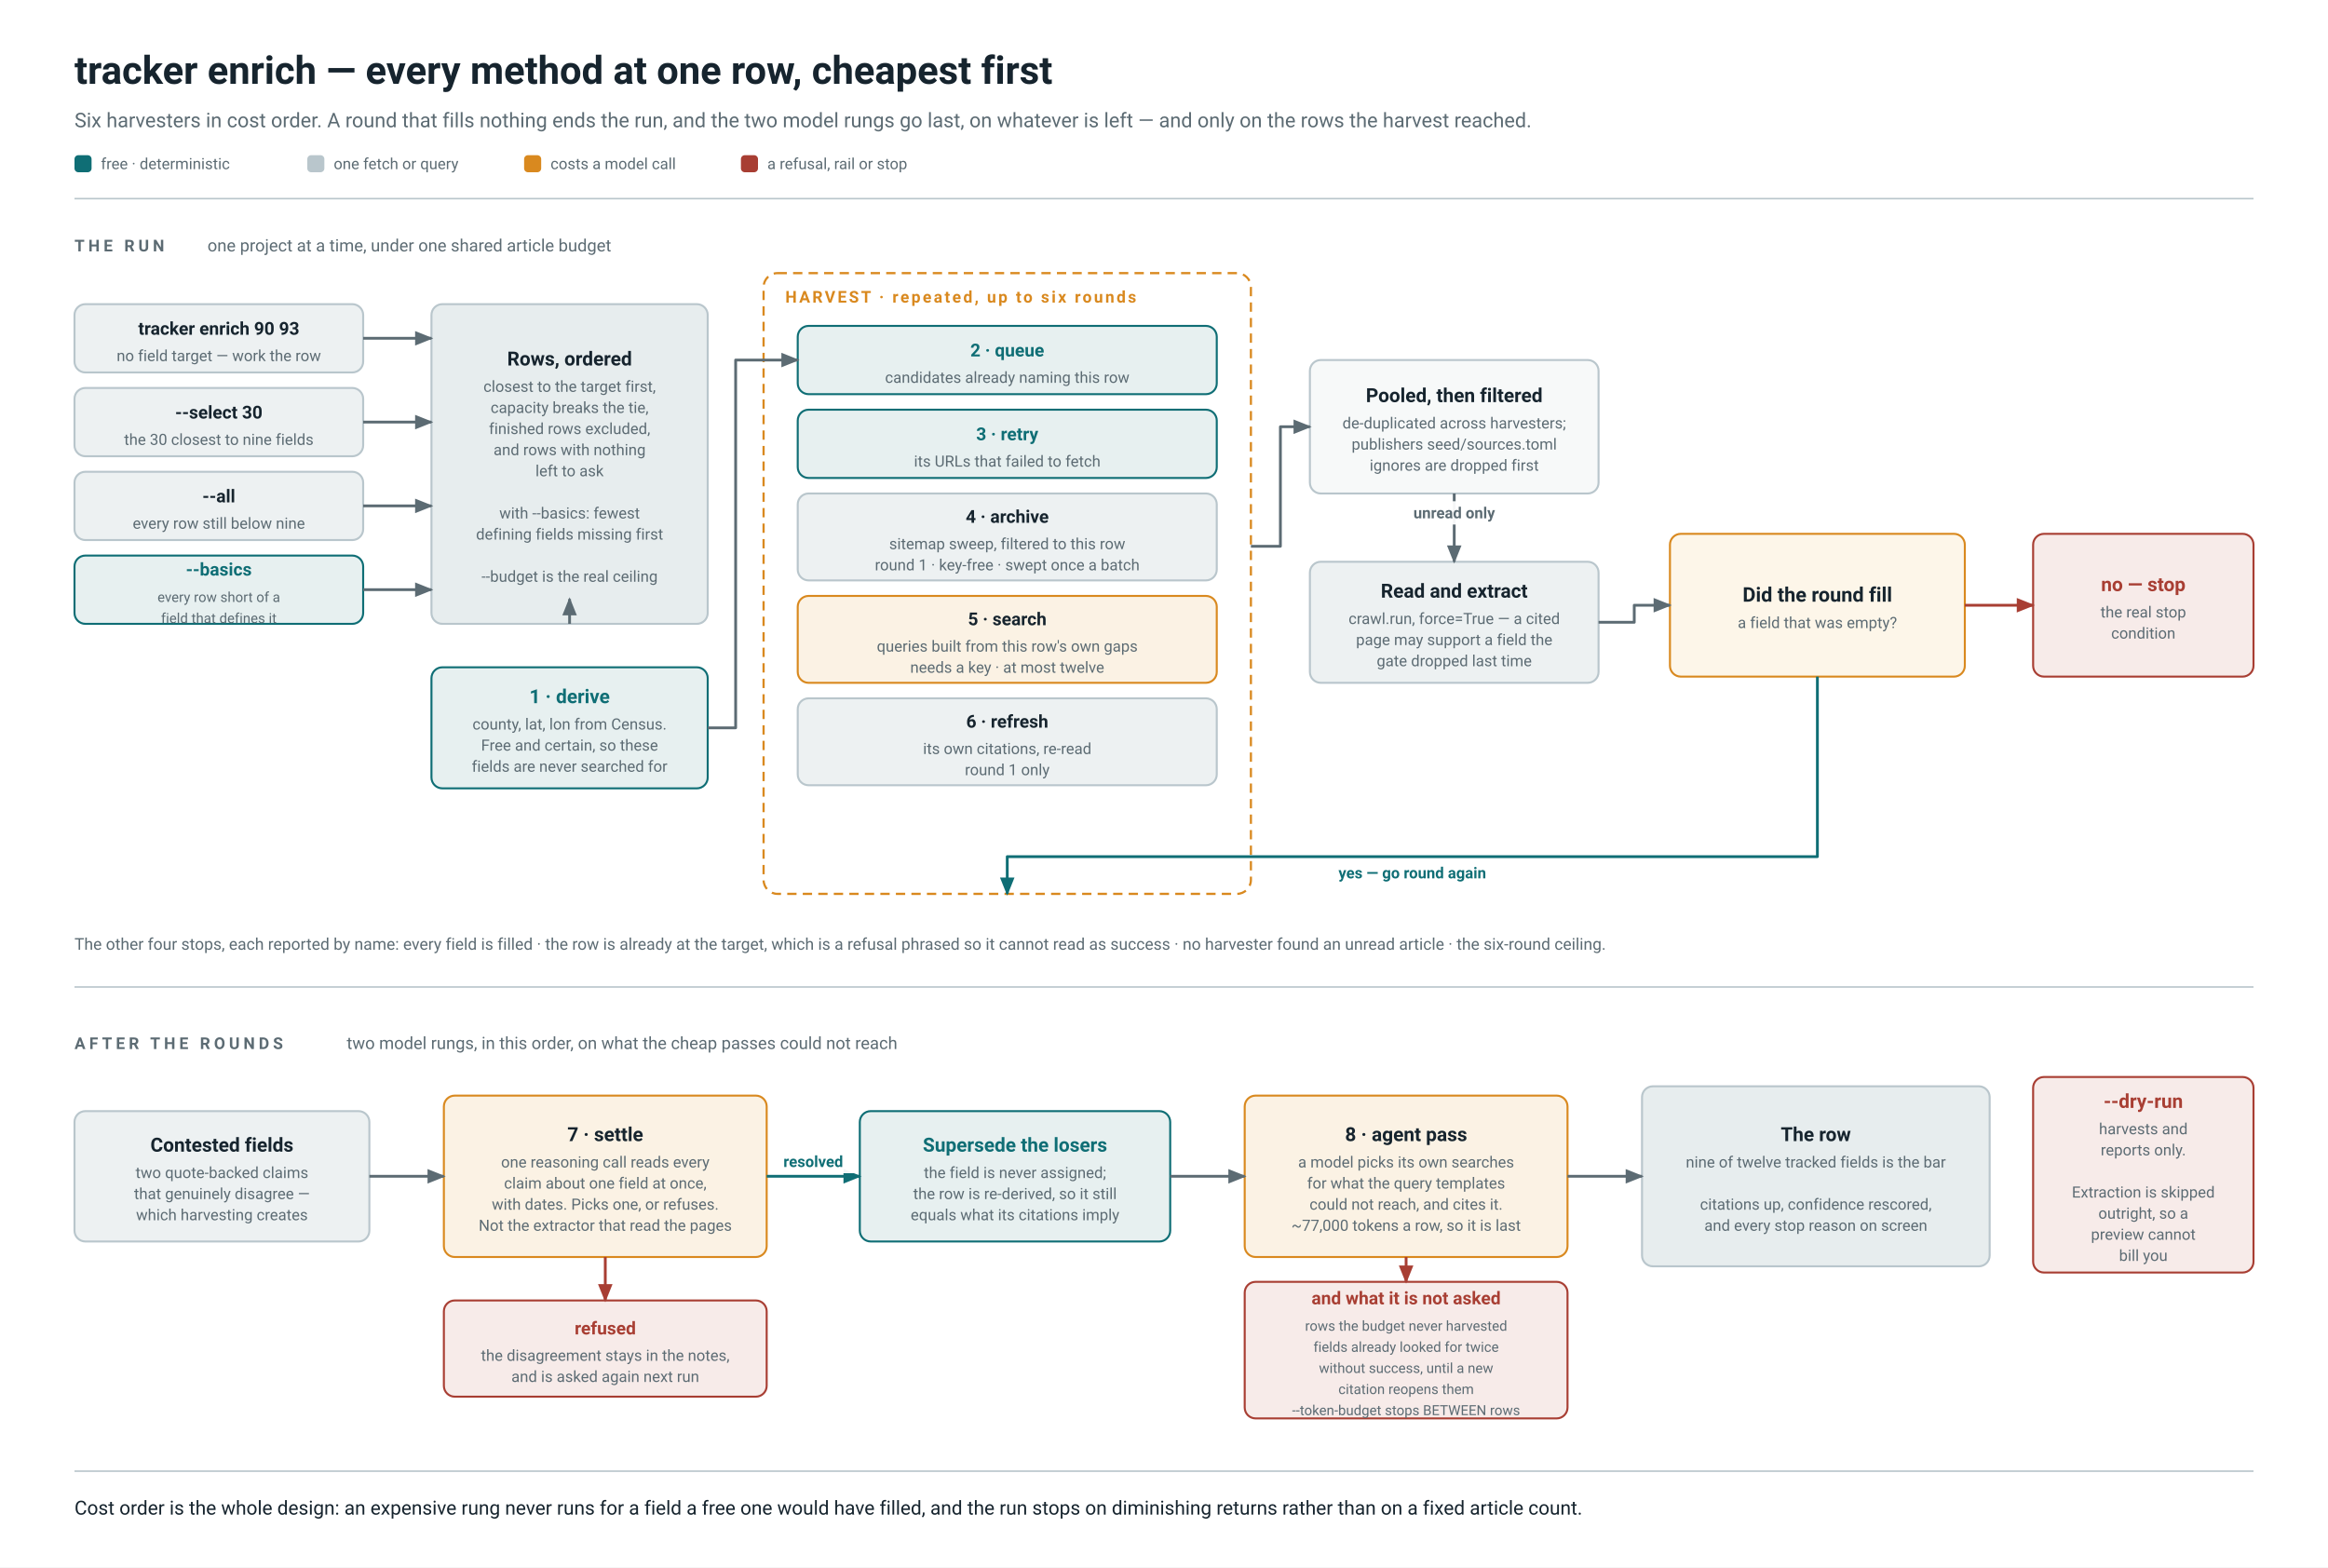
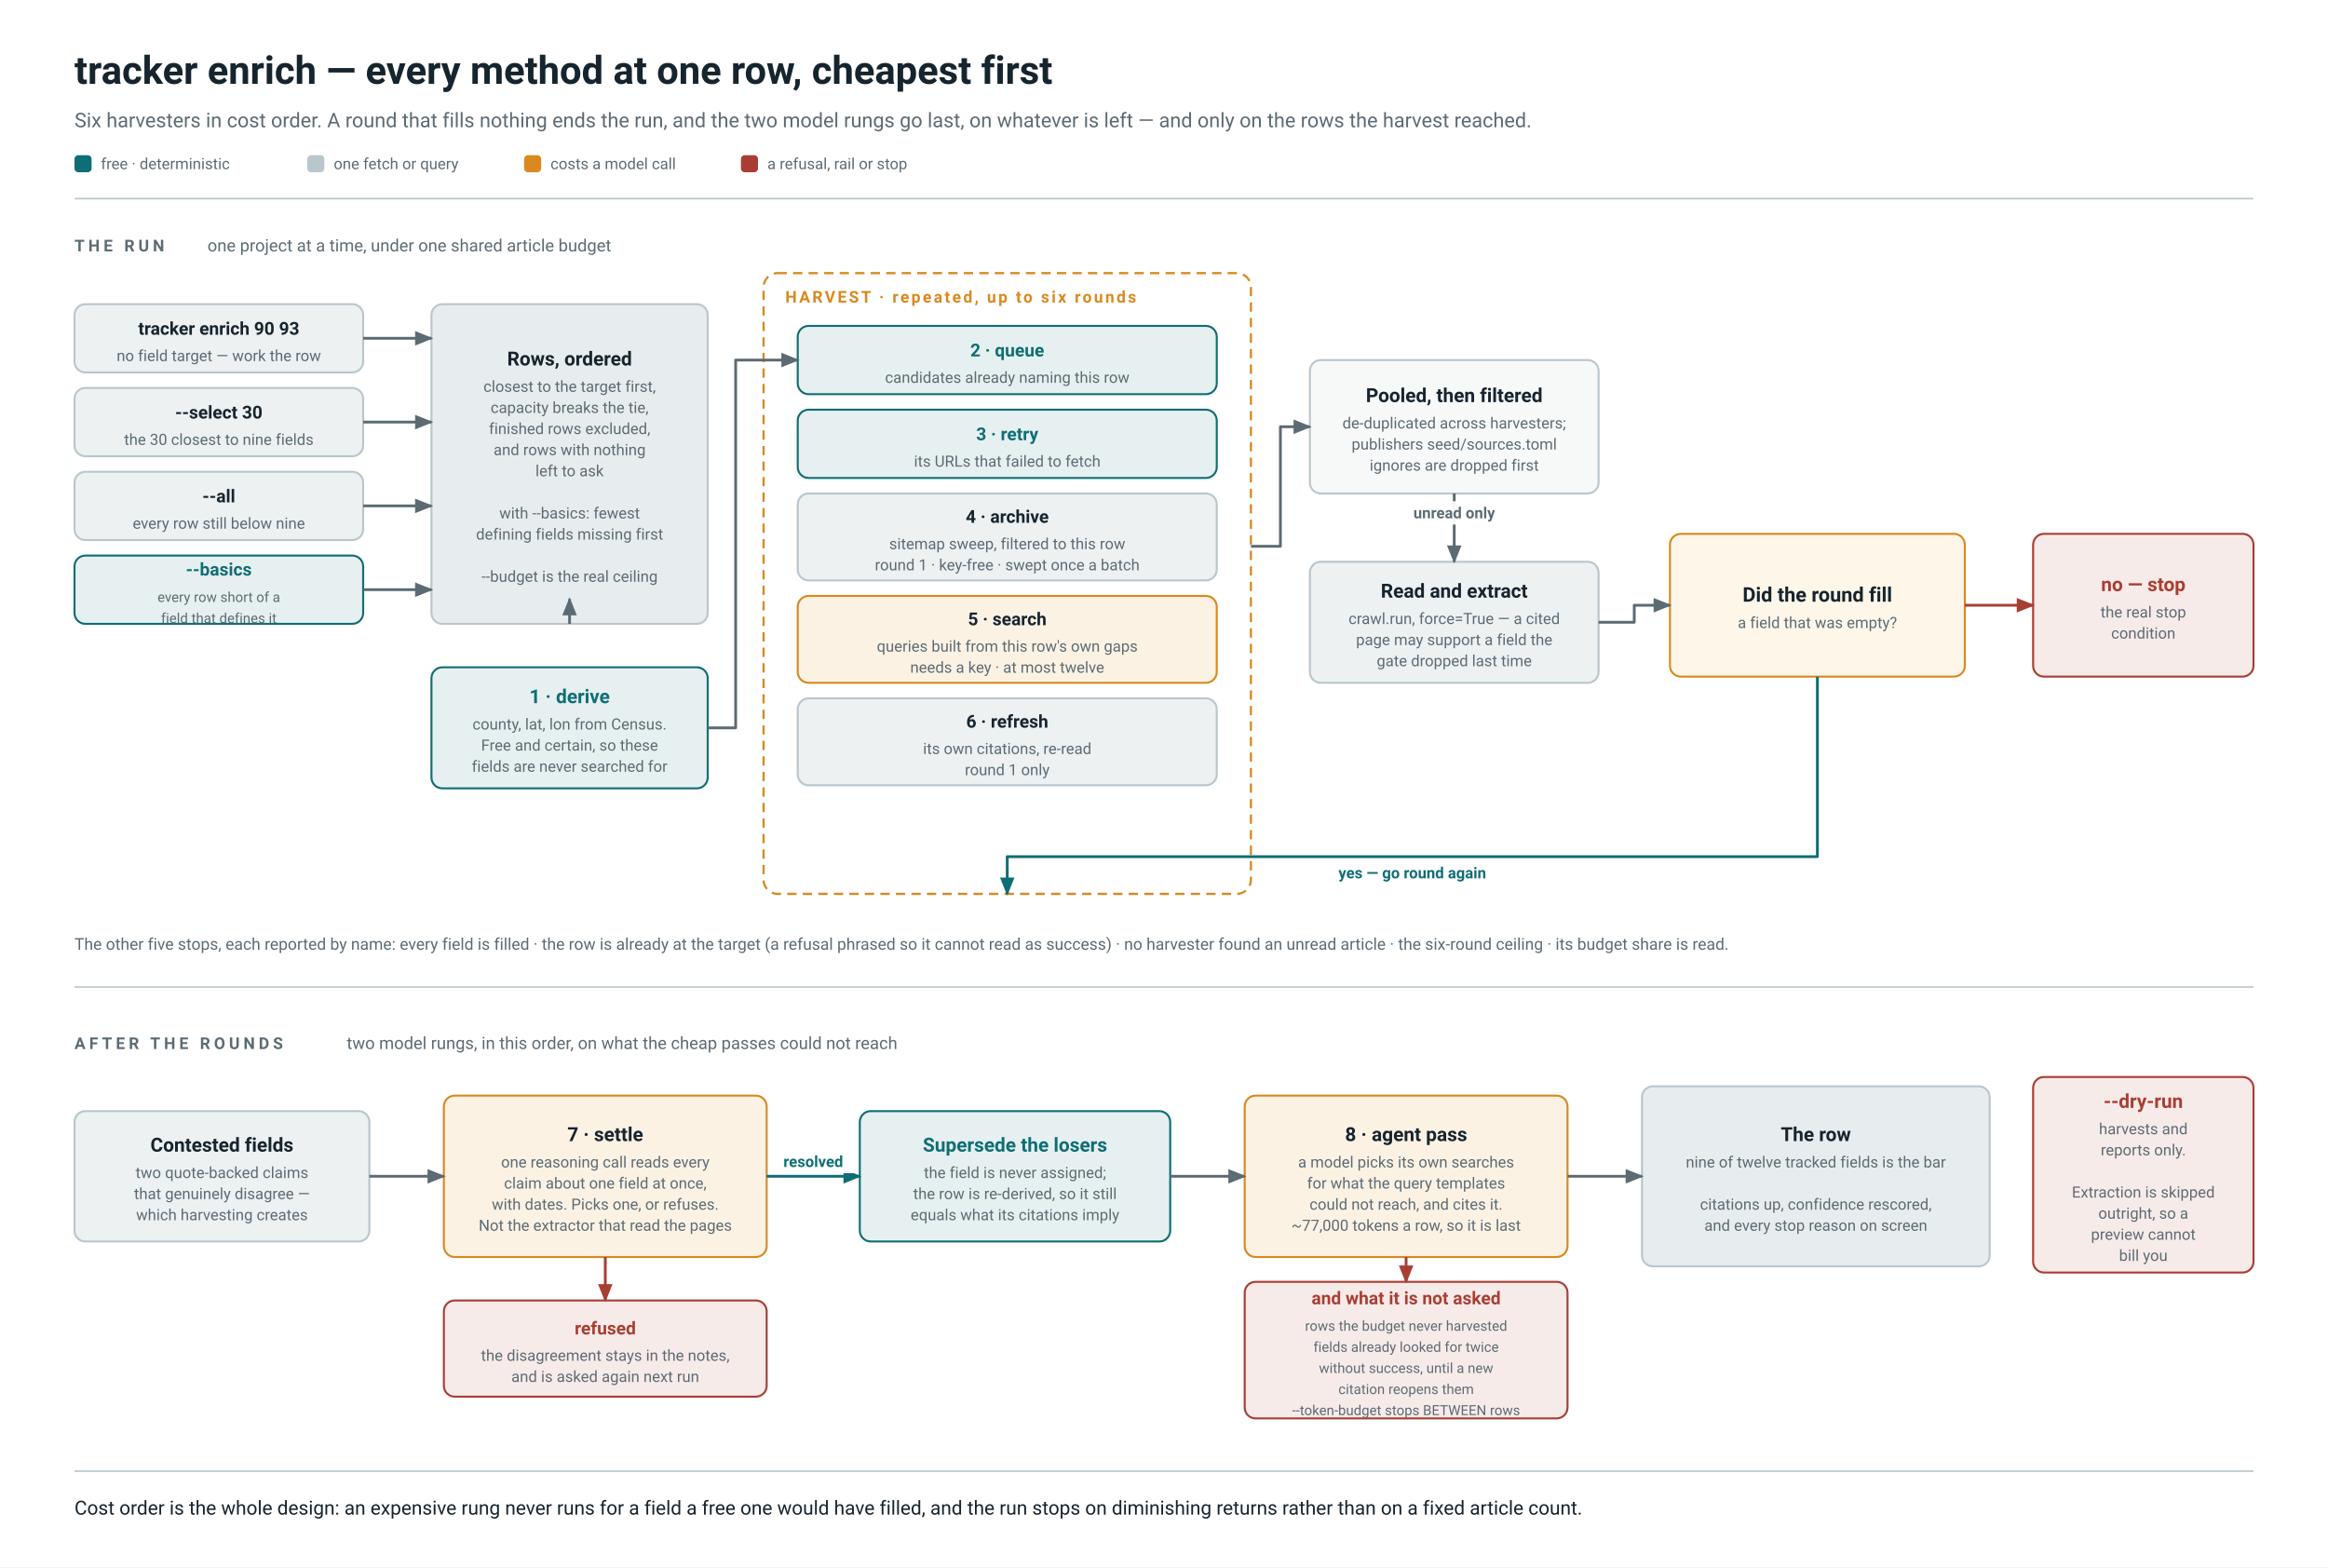
<svg xmlns="http://www.w3.org/2000/svg" width="1500" height="1010" viewBox="0 0 1500 1010" font-family="system-ui,-apple-system,'Segoe UI',Roboto,'Helvetica Neue','DejaVu Sans',Arial,sans-serif">
  <defs>
    <marker id="a0F6E75" viewBox="0 0 10 10" refX="9" refY="5" markerWidth="6.5" markerHeight="6.5" orient="auto-start-reverse">
      <path d="M 0 1 L 10 5 L 0 9 z" fill="#0F6E75" />
    </marker>
    <marker id="a5C6B73" viewBox="0 0 10 10" refX="9" refY="5" markerWidth="6.5" markerHeight="6.5" orient="auto-start-reverse">
      <path d="M 0 1 L 10 5 L 0 9 z" fill="#5C6B73" />
    </marker>
    <marker id="aA83E33" viewBox="0 0 10 10" refX="9" refY="5" markerWidth="6.5" markerHeight="6.5" orient="auto-start-reverse">
      <path d="M 0 1 L 10 5 L 0 9 z" fill="#A83E33" />
    </marker>
  </defs>
  <rect width="1500" height="1010" fill="#FFFFFF" />
  <g font-family="system-ui,-apple-system,'Segoe UI',Roboto,'Helvetica Neue','DejaVu Sans',Arial,sans-serif" xml:space="preserve">
    <text x="48.0" y="54.0" font-size="25" fill="#16242E" text-anchor="start" font-weight="700">tracker enrich — every method at one row, cheapest first</text>
    <text x="48.0" y="82.0" font-size="13" fill="#5C6B73" text-anchor="start">Six harvesters in cost order. A round that fills nothing ends the run, and the two model rungs go last, on whatever is left — and only on the rows the harvest reached.</text>
    <rect x="48.0" y="100.0" width="11" height="11" rx="2.5" fill="#0F6E75" />
    <text x="65.0" y="109.0" font-size="10" fill="#5C6B73" text-anchor="start">free · deterministic</text>
    <rect x="198.0" y="100.0" width="11" height="11" rx="2.5" fill="#B9C6CC" />
    <text x="215.0" y="109.0" font-size="10" fill="#5C6B73" text-anchor="start">one fetch or query</text>
    <rect x="337.7" y="100.0" width="11" height="11" rx="2.5" fill="#D9891F" />
    <text x="354.7" y="109.0" font-size="10" fill="#5C6B73" text-anchor="start">costs a model call</text>
    <rect x="477.4" y="100.0" width="11" height="11" rx="2.5" fill="#A83E33" />
    <text x="494.4" y="109.0" font-size="10" fill="#5C6B73" text-anchor="start">a refusal, rail or stop</text>
    <line x1="48" y1="128" x2="1452" y2="128" stroke="#B9C6CC" stroke-width="1" />
    <text x="48.0" y="162.0" font-size="10.5" fill="#5C6B73" text-anchor="start" font-weight="700" letter-spacing="2.4">THE RUN</text>
    <text x="133.7" y="162.0" font-size="11" fill="#5C6B73" text-anchor="start">one project at a time, under one shared article budget</text>
    <rect x="48.0" y="196.0" width="186.0" height="44.0" rx="7" fill="#EDF1F2" stroke="#B9C6CC" stroke-width="1.3" />
    <text x="141.0" y="215.7" font-size="11.5" fill="#16242E" text-anchor="middle" font-weight="700">tracker enrich 90 93</text>
    <text x="141.0" y="232.7" font-size="10" fill="#5C6B73" text-anchor="middle">no field target — work the row</text>
    <rect x="48.0" y="250.0" width="186.0" height="44.0" rx="7" fill="#EDF1F2" stroke="#B9C6CC" stroke-width="1.3" />
    <text x="141.0" y="269.7" font-size="11.5" fill="#16242E" text-anchor="middle" font-weight="700">--select 30</text>
    <text x="141.0" y="286.7" font-size="10" fill="#5C6B73" text-anchor="middle">the 30 closest to nine fields</text>
    <rect x="48.0" y="304.0" width="186.0" height="44.0" rx="7" fill="#EDF1F2" stroke="#B9C6CC" stroke-width="1.3" />
    <text x="141.0" y="323.7" font-size="11.5" fill="#16242E" text-anchor="middle" font-weight="700">--all</text>
    <text x="141.0" y="340.7" font-size="10" fill="#5C6B73" text-anchor="middle">every row still below nine</text>
    <rect x="48.0" y="358.0" width="186.0" height="44.0" rx="7" fill="#E7F0F0" stroke="#0F6E75" stroke-width="1.3" />
    <text x="141.0" y="370.9" font-size="11.5" fill="#0F6E75" text-anchor="middle" font-weight="700">--basics</text>
    <text x="141.0" y="387.9" font-size="9" fill="#5C6B73" text-anchor="middle">every row short of a</text>
    <text x="141.0" y="401.5" font-size="9" fill="#5C6B73" text-anchor="middle">field that defines it</text>
    <rect x="278.0" y="196.0" width="178.0" height="206.0" rx="7" fill="#E7EDEE" stroke="#B9C6CC" stroke-width="1.3" />
    <text x="367.0" y="235.5" font-size="12.5" fill="#16242E" text-anchor="middle" font-weight="700">Rows, ordered</text>
    <text x="367.0" y="252.5" font-size="10" fill="#5C6B73" text-anchor="middle">closest to the target first,</text>
    <text x="367.0" y="266.1" font-size="10" fill="#5C6B73" text-anchor="middle">capacity breaks the tie,</text>
    <text x="367.0" y="279.7" font-size="10" fill="#5C6B73" text-anchor="middle">finished rows excluded,</text>
    <text x="367.0" y="293.3" font-size="10" fill="#5C6B73" text-anchor="middle">and rows with nothing</text>
    <text x="367.0" y="306.9" font-size="10" fill="#5C6B73" text-anchor="middle">left to ask</text>
    <text x="367.0" y="320.5" font-size="10" fill="#5C6B73" text-anchor="middle" />
    <text x="367.0" y="334.1" font-size="10" fill="#5C6B73" text-anchor="middle">with --basics: fewest</text>
    <text x="367.0" y="347.7" font-size="10" fill="#5C6B73" text-anchor="middle">defining fields missing first</text>
    <text x="367.0" y="361.3" font-size="10" fill="#5C6B73" text-anchor="middle" />
    <text x="367.0" y="374.9" font-size="10" fill="#5C6B73" text-anchor="middle">--budget is the real ceiling</text>
    <polyline points="234.0,218.0 278.0,218.0" fill="none" stroke="#5C6B73" stroke-width="1.8" stroke-linejoin="round" marker-end="url(#a5C6B73)" />
    <polyline points="234.0,272.0 278.0,272.0" fill="none" stroke="#5C6B73" stroke-width="1.8" stroke-linejoin="round" marker-end="url(#a5C6B73)" />
    <polyline points="234.0,326.0 278.0,326.0" fill="none" stroke="#5C6B73" stroke-width="1.8" stroke-linejoin="round" marker-end="url(#a5C6B73)" />
    <polyline points="234.0,380.0 278.0,380.0" fill="none" stroke="#5C6B73" stroke-width="1.8" stroke-linejoin="round" marker-end="url(#a5C6B73)" />
    <rect x="278.0" y="430.0" width="178.0" height="78.0" rx="7" fill="#E7F0F0" stroke="#0F6E75" stroke-width="1.3" />
    <text x="367.0" y="453.1" font-size="12.5" fill="#0F6E75" text-anchor="middle" font-weight="700">1 · derive</text>
    <text x="367.0" y="470.1" font-size="10" fill="#5C6B73" text-anchor="middle">county, lat, lon from Census.</text>
    <text x="367.0" y="483.7" font-size="10" fill="#5C6B73" text-anchor="middle">Free and certain, so these</text>
    <text x="367.0" y="497.3" font-size="10" fill="#5C6B73" text-anchor="middle">fields are never searched for</text>
    <polyline points="367.0,402.0 367.0,386.0" fill="none" stroke="#5C6B73" stroke-width="1.8" stroke-linejoin="round" marker-end="url(#a5C6B73)" />
    <rect x="492.0" y="176.0" width="314.0" height="400.0" rx="9" fill="none" stroke="#D9891F" stroke-width="1.4" stroke-dasharray="6 4" />
    <text x="506.0" y="195.0" font-size="10.5" fill="#D9891F" text-anchor="start" font-weight="700" letter-spacing="1.4">HARVEST · repeated, up to six rounds</text>
    <rect x="514.0" y="210.0" width="270.0" height="44.0" rx="7" fill="#E7F0F0" stroke="#0F6E75" stroke-width="1.3" />
    <text x="649.0" y="229.7" font-size="11.5" fill="#0F6E75" text-anchor="middle" font-weight="700">2 · queue</text>
    <text x="649.0" y="246.7" font-size="10" fill="#5C6B73" text-anchor="middle">candidates already naming this row</text>
    <rect x="514.0" y="264.0" width="270.0" height="44.0" rx="7" fill="#E7F0F0" stroke="#0F6E75" stroke-width="1.3" />
    <text x="649.0" y="283.7" font-size="11.5" fill="#0F6E75" text-anchor="middle" font-weight="700">3 · retry</text>
    <text x="649.0" y="300.7" font-size="10" fill="#5C6B73" text-anchor="middle">its URLs that failed to fetch</text>
    <rect x="514.0" y="318.0" width="270.0" height="56.0" rx="7" fill="#EDF1F2" stroke="#B9C6CC" stroke-width="1.3" />
    <text x="649.0" y="336.9" font-size="11.5" fill="#16242E" text-anchor="middle" font-weight="700">4 · archive</text>
    <text x="649.0" y="353.9" font-size="10" fill="#5C6B73" text-anchor="middle">sitemap sweep, filtered to this row</text>
    <text x="649.0" y="367.5" font-size="10" fill="#5C6B73" text-anchor="middle">round 1 · key-free · swept once a batch</text>
    <rect x="514.0" y="384.0" width="270.0" height="56.0" rx="7" fill="#FBF2E4" stroke="#D9891F" stroke-width="1.3" />
    <text x="649.0" y="402.9" font-size="11.5" fill="#16242E" text-anchor="middle" font-weight="700">5 · search</text>
    <text x="649.0" y="419.9" font-size="10" fill="#5C6B73" text-anchor="middle">queries built from this row's own gaps</text>
    <text x="649.0" y="433.5" font-size="10" fill="#5C6B73" text-anchor="middle">needs a key · at most twelve</text>
    <rect x="514.0" y="450.0" width="270.0" height="56.0" rx="7" fill="#EDF1F2" stroke="#B9C6CC" stroke-width="1.3" />
    <text x="649.0" y="468.9" font-size="11.5" fill="#16242E" text-anchor="middle" font-weight="700">6 · refresh</text>
    <text x="649.0" y="485.9" font-size="10" fill="#5C6B73" text-anchor="middle">its own citations, re-read</text>
    <text x="649.0" y="499.5" font-size="10" fill="#5C6B73" text-anchor="middle">round 1 only</text>
    <polyline points="456.0,469.0 474.0,469.0 474.0,232.0 514.0,232.0" fill="none" stroke="#5C6B73" stroke-width="1.8" stroke-linejoin="round" marker-end="url(#a5C6B73)" />
    <rect x="844.0" y="232.0" width="186.0" height="86.0" rx="7" fill="#F7F9F9" stroke="#B9C6CC" stroke-width="1.3" />
    <text x="937.0" y="259.1" font-size="12.5" fill="#16242E" text-anchor="middle" font-weight="700">Pooled, then filtered</text>
    <text x="937.0" y="276.1" font-size="10" fill="#5C6B73" text-anchor="middle">de-duplicated across harvesters;</text>
    <text x="937.0" y="289.7" font-size="10" fill="#5C6B73" text-anchor="middle">publishers seed/sources.toml</text>
    <text x="937.0" y="303.3" font-size="10" fill="#5C6B73" text-anchor="middle">ignores are dropped first</text>
    <rect x="844.0" y="362.0" width="186.0" height="78.0" rx="7" fill="#EDF1F2" stroke="#B9C6CC" stroke-width="1.3" />
    <text x="937.0" y="385.1" font-size="12.5" fill="#16242E" text-anchor="middle" font-weight="700">Read and extract</text>
    <text x="937.0" y="402.1" font-size="10" fill="#5C6B73" text-anchor="middle">crawl.run, force=True — a cited</text>
    <text x="937.0" y="415.7" font-size="10" fill="#5C6B73" text-anchor="middle">page may support a field the</text>
    <text x="937.0" y="429.3" font-size="10" fill="#5C6B73" text-anchor="middle">gate dropped last time</text>
    <polyline points="806.0,352.0 825.0,352.0 825.0,275.0 844.0,275.0" fill="none" stroke="#5C6B73" stroke-width="1.8" stroke-linejoin="round" marker-end="url(#a5C6B73)" />
    <polyline points="937.0,318.0 937.0,362.0" fill="none" stroke="#5C6B73" stroke-width="1.8" stroke-linejoin="round" marker-end="url(#a5C6B73)" />
    <rect x="900.9" y="323.0" width="72.1" height="15" fill="#FFFFFF" opacity="0.94" />
    <text x="937.0" y="334.0" font-size="10" fill="#5C6B73" text-anchor="middle" font-weight="700">unread only</text>
    <rect x="1076.0" y="344.0" width="190.0" height="92.0" rx="7" fill="#FDF6E9" stroke="#D9891F" stroke-width="1.3" />
    <text x="1171.0" y="387.7" font-size="13" fill="#16242E" text-anchor="middle" font-weight="700">Did the round fill</text>
    <text x="1171.0" y="404.7" font-size="10" fill="#5C6B73" text-anchor="middle">a field that was empty?</text>
    <polyline points="1030.0,401.0 1053.0,401.0 1053.0,390.0 1076.0,390.0" fill="none" stroke="#5C6B73" stroke-width="1.8" stroke-linejoin="round" marker-end="url(#a5C6B73)" />
    <rect x="1310.0" y="344.0" width="142.0" height="92.0" rx="7" fill="#F7EBE9" stroke="#A83E33" stroke-width="1.3" />
    <text x="1381.0" y="380.9" font-size="12.5" fill="#A83E33" text-anchor="middle" font-weight="700">no — stop</text>
    <text x="1381.0" y="397.9" font-size="10" fill="#5C6B73" text-anchor="middle">the real stop</text>
    <text x="1381.0" y="411.5" font-size="10" fill="#5C6B73" text-anchor="middle">condition</text>
    <polyline points="1266.0,390.0 1310.0,390.0" fill="none" stroke="#A83E33" stroke-width="1.8" stroke-linejoin="round" marker-end="url(#aA83E33)" />
    <polyline points="1171.0,436.0 1171.0,552.0 649.0,552.0 649.0,576.0" fill="none" stroke="#0F6E75" stroke-width="1.8" stroke-linejoin="round" marker-end="url(#a0F6E75)" />
    <rect x="848.5" y="555.0" width="123.0" height="15" fill="#FFFFFF" opacity="0.94" />
    <text x="910.0" y="566.0" font-size="10" fill="#0F6E75" text-anchor="middle" font-weight="700">yes — go round again</text>
-     <text x="48.0" y="612.0" font-size="10.5" fill="#5C6B73" text-anchor="start">The other four stops, each reported by name: every field is filled · the row is already at the target, which is a refusal phrased so it cannot read as success · no harvester found an unread article · the six-round ceiling.</text>
+     <text x="48.0" y="612.0" font-size="10.5" fill="#5C6B73" text-anchor="start">The other five stops, each reported by name: every field is filled · the row is already at the target (a refusal phrased so it cannot read as success) · no harvester found an unread article · the six-round ceiling · its budget share is read.</text>
    <line x1="48" y1="636" x2="1452" y2="636" stroke="#B9C6CC" stroke-width="1" />
    <text x="48.0" y="676.0" font-size="10.5" fill="#5C6B73" text-anchor="start" font-weight="700" letter-spacing="2.4">AFTER THE ROUNDS</text>
    <text x="223.4" y="676.0" font-size="11" fill="#5C6B73" text-anchor="start">two model rungs, in this order, on what the cheap passes could not reach</text>
    <rect x="48.0" y="716.0" width="190.0" height="84.0" rx="7" fill="#EDF1F2" stroke="#B9C6CC" stroke-width="1.3" />
    <text x="143.0" y="742.1" font-size="12.5" fill="#16242E" text-anchor="middle" font-weight="700">Contested fields</text>
    <text x="143.0" y="759.1" font-size="10" fill="#5C6B73" text-anchor="middle">two quote-backed claims</text>
    <text x="143.0" y="772.7" font-size="10" fill="#5C6B73" text-anchor="middle">that genuinely disagree —</text>
    <text x="143.0" y="786.3" font-size="10" fill="#5C6B73" text-anchor="middle">which harvesting creates</text>
    <rect x="286.0" y="706.0" width="208.0" height="104.0" rx="7" fill="#FBF2E4" stroke="#D9891F" stroke-width="1.3" />
    <text x="390.0" y="735.3" font-size="12.5" fill="#16242E" text-anchor="middle" font-weight="700">7 · settle</text>
    <text x="390.0" y="752.3" font-size="10" fill="#5C6B73" text-anchor="middle">one reasoning call reads every</text>
    <text x="390.0" y="765.9" font-size="10" fill="#5C6B73" text-anchor="middle">claim about one field at once,</text>
    <text x="390.0" y="779.5" font-size="10" fill="#5C6B73" text-anchor="middle">with dates. Picks one, or refuses.</text>
    <text x="390.0" y="793.1" font-size="10" fill="#5C6B73" text-anchor="middle">Not the extractor that read the pages</text>
    <polyline points="238.0,758.0 286.0,758.0" fill="none" stroke="#5C6B73" stroke-width="1.8" stroke-linejoin="round" marker-end="url(#a5C6B73)" />
    <rect x="554.0" y="716.0" width="200.0" height="84.0" rx="7" fill="#E7F0F0" stroke="#0F6E75" stroke-width="1.3" />
    <text x="654.0" y="742.1" font-size="12.5" fill="#0F6E75" text-anchor="middle" font-weight="700">Supersede the losers</text>
    <text x="654.0" y="759.1" font-size="10" fill="#5C6B73" text-anchor="middle">the field is never assigned;</text>
    <text x="654.0" y="772.7" font-size="10" fill="#5C6B73" text-anchor="middle">the row is re-derived, so it still</text>
    <text x="654.0" y="786.3" font-size="10" fill="#5C6B73" text-anchor="middle">equals what its citations imply</text>
    <polyline points="494.0,758.0 554.0,758.0" fill="none" stroke="#0F6E75" stroke-width="1.8" stroke-linejoin="round" marker-end="url(#a0F6E75)" />
    <rect x="496.4" y="741.0" width="55.2" height="15" fill="#FFFFFF" opacity="0.94" />
    <text x="524.0" y="752.0" font-size="10" fill="#0F6E75" text-anchor="middle" font-weight="700">resolved</text>
    <rect x="286.0" y="838.0" width="208.0" height="62.0" rx="7" fill="#F7EBE9" stroke="#A83E33" stroke-width="1.3" />
    <text x="390.0" y="859.9" font-size="11.5" fill="#A83E33" text-anchor="middle" font-weight="700">refused</text>
    <text x="390.0" y="876.9" font-size="10" fill="#5C6B73" text-anchor="middle">the disagreement stays in the notes,</text>
    <text x="390.0" y="890.5" font-size="10" fill="#5C6B73" text-anchor="middle">and is asked again next run</text>
    <polyline points="390.0,810.0 390.0,838.0" fill="none" stroke="#A83E33" stroke-width="1.8" stroke-linejoin="round" marker-end="url(#aA83E33)" />
    <rect x="802.0" y="706.0" width="208.0" height="104.0" rx="7" fill="#FBF2E4" stroke="#D9891F" stroke-width="1.3" />
    <text x="906.0" y="735.3" font-size="12.5" fill="#16242E" text-anchor="middle" font-weight="700">8 · agent pass</text>
    <text x="906.0" y="752.3" font-size="10" fill="#5C6B73" text-anchor="middle">a model picks its own searches</text>
    <text x="906.0" y="765.9" font-size="10" fill="#5C6B73" text-anchor="middle">for what the query templates</text>
    <text x="906.0" y="779.5" font-size="10" fill="#5C6B73" text-anchor="middle">could not reach, and cites it.</text>
    <text x="906.0" y="793.1" font-size="10" fill="#5C6B73" text-anchor="middle">~77,000 tokens a row, so it is last</text>
    <polyline points="754.0,758.0 802.0,758.0" fill="none" stroke="#5C6B73" stroke-width="1.8" stroke-linejoin="round" marker-end="url(#a5C6B73)" />
    <rect x="802.0" y="826.0" width="208.0" height="88.0" rx="7" fill="#F7EBE9" stroke="#A83E33" stroke-width="1.3" />
    <text x="906.0" y="840.5" font-size="11.5" fill="#A83E33" text-anchor="middle" font-weight="700">and what it is not asked</text>
    <text x="906.0" y="857.5" font-size="9" fill="#5C6B73" text-anchor="middle">rows the budget never harvested</text>
    <text x="906.0" y="871.1" font-size="9" fill="#5C6B73" text-anchor="middle">fields already looked for twice</text>
    <text x="906.0" y="884.7" font-size="9" fill="#5C6B73" text-anchor="middle">without success, until a new</text>
    <text x="906.0" y="898.3" font-size="9" fill="#5C6B73" text-anchor="middle">citation reopens them</text>
    <text x="906.0" y="911.9" font-size="9" fill="#5C6B73" text-anchor="middle">--token-budget stops BETWEEN rows</text>
    <polyline points="906.0,810.0 906.0,826.0" fill="none" stroke="#A83E33" stroke-width="1.8" stroke-linejoin="round" marker-end="url(#aA83E33)" />
    <rect x="1058.0" y="700.0" width="224.0" height="116.0" rx="7" fill="#E7EDEE" stroke="#B9C6CC" stroke-width="1.3" />
    <text x="1170.0" y="735.3" font-size="12.5" fill="#16242E" text-anchor="middle" font-weight="700">The row</text>
    <text x="1170.0" y="752.3" font-size="10" fill="#5C6B73" text-anchor="middle">nine of twelve tracked fields is the bar</text>
    <text x="1170.0" y="765.9" font-size="10" fill="#5C6B73" text-anchor="middle" />
    <text x="1170.0" y="779.5" font-size="10" fill="#5C6B73" text-anchor="middle">citations up, confidence rescored,</text>
    <text x="1170.0" y="793.1" font-size="10" fill="#5C6B73" text-anchor="middle">and every stop reason on screen</text>
    <polyline points="1010.0,758.0 1058.0,758.0" fill="none" stroke="#5C6B73" stroke-width="1.8" stroke-linejoin="round" marker-end="url(#a5C6B73)" />
    <rect x="1310.0" y="694.0" width="142.0" height="126.0" rx="7" fill="#F7EBE9" stroke="#A83E33" stroke-width="1.3" />
    <text x="1381.0" y="713.9" font-size="12.5" fill="#A83E33" text-anchor="middle" font-weight="700">--dry-run</text>
    <text x="1381.0" y="730.9" font-size="10" fill="#5C6B73" text-anchor="middle">harvests and</text>
    <text x="1381.0" y="744.5" font-size="10" fill="#5C6B73" text-anchor="middle">reports only.</text>
    <text x="1381.0" y="758.1" font-size="10" fill="#5C6B73" text-anchor="middle" />
    <text x="1381.0" y="771.7" font-size="10" fill="#5C6B73" text-anchor="middle">Extraction is skipped</text>
    <text x="1381.0" y="785.3" font-size="10" fill="#5C6B73" text-anchor="middle">outright, so a</text>
    <text x="1381.0" y="798.9" font-size="10" fill="#5C6B73" text-anchor="middle">preview cannot</text>
    <text x="1381.0" y="812.5" font-size="10" fill="#5C6B73" text-anchor="middle">bill you</text>
    <line x1="48" y1="948" x2="1452" y2="948" stroke="#B9C6CC" stroke-width="1" />
    <text x="48.0" y="976.0" font-size="12.5" fill="#16242E" text-anchor="start">Cost order is the whole design: an expensive rung never runs for a field a free one would have filled, and the run stops on diminishing returns rather than on a fixed article count.</text>
  </g>
</svg>
